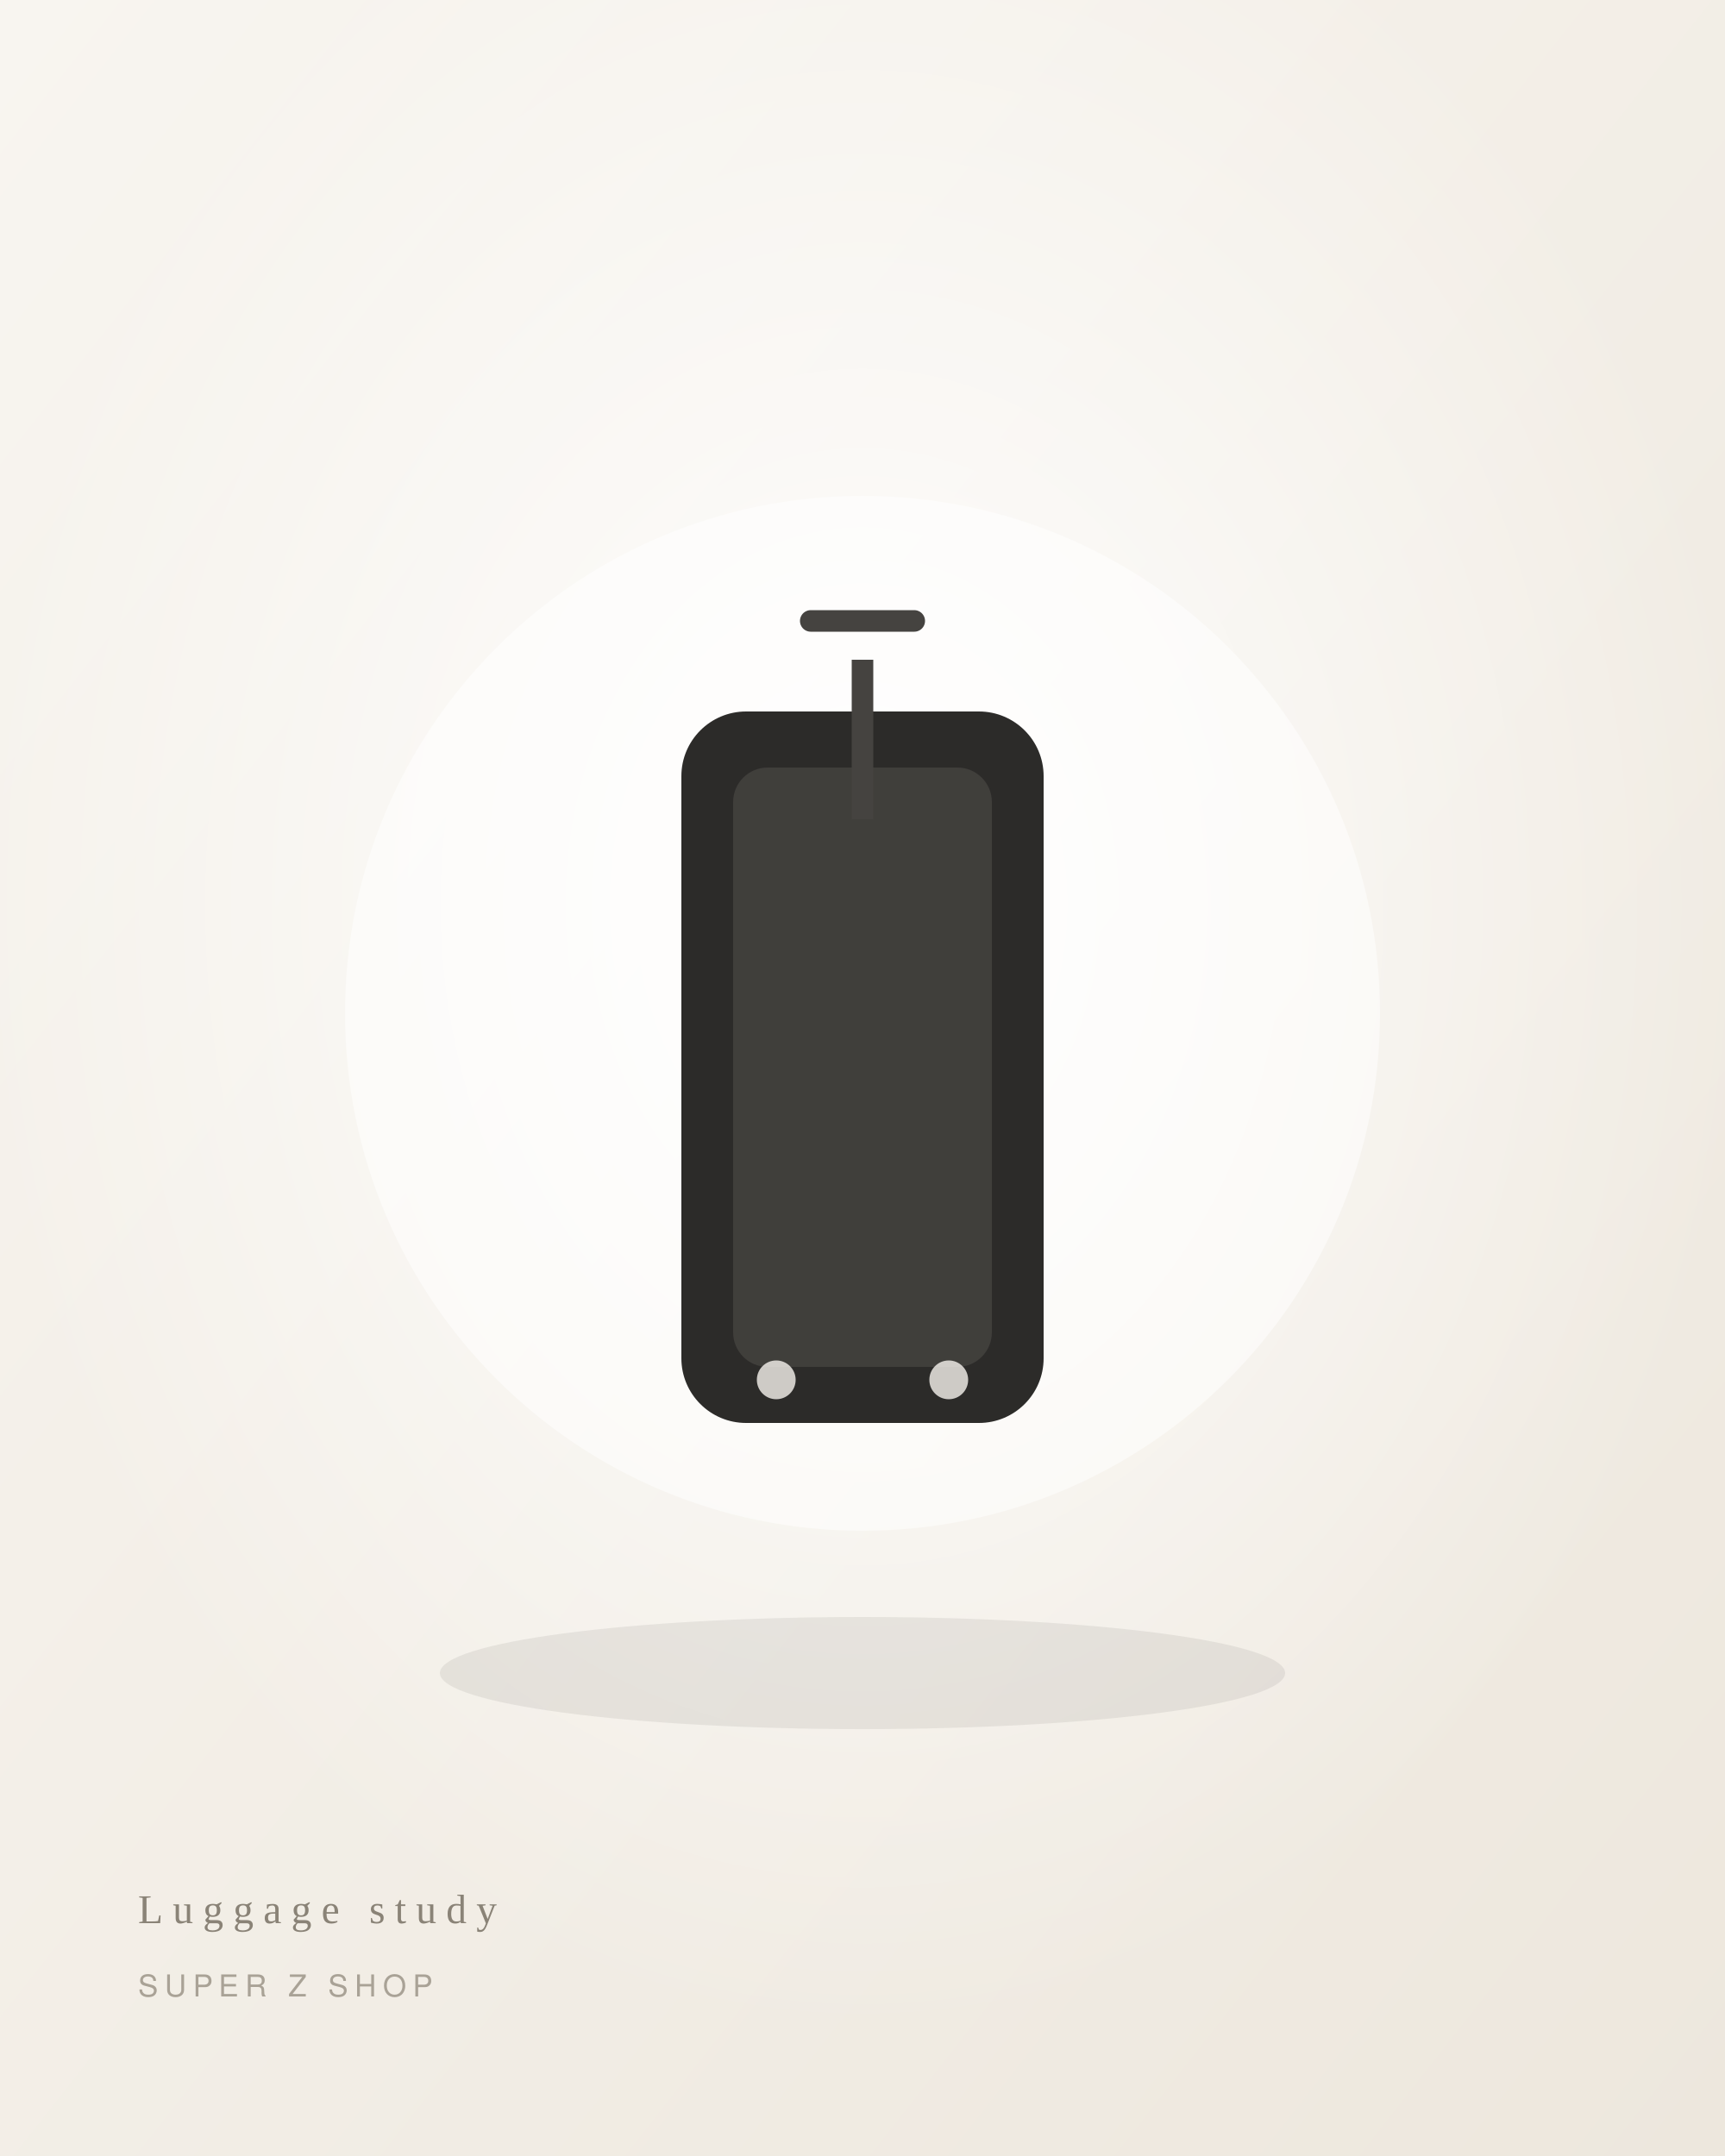
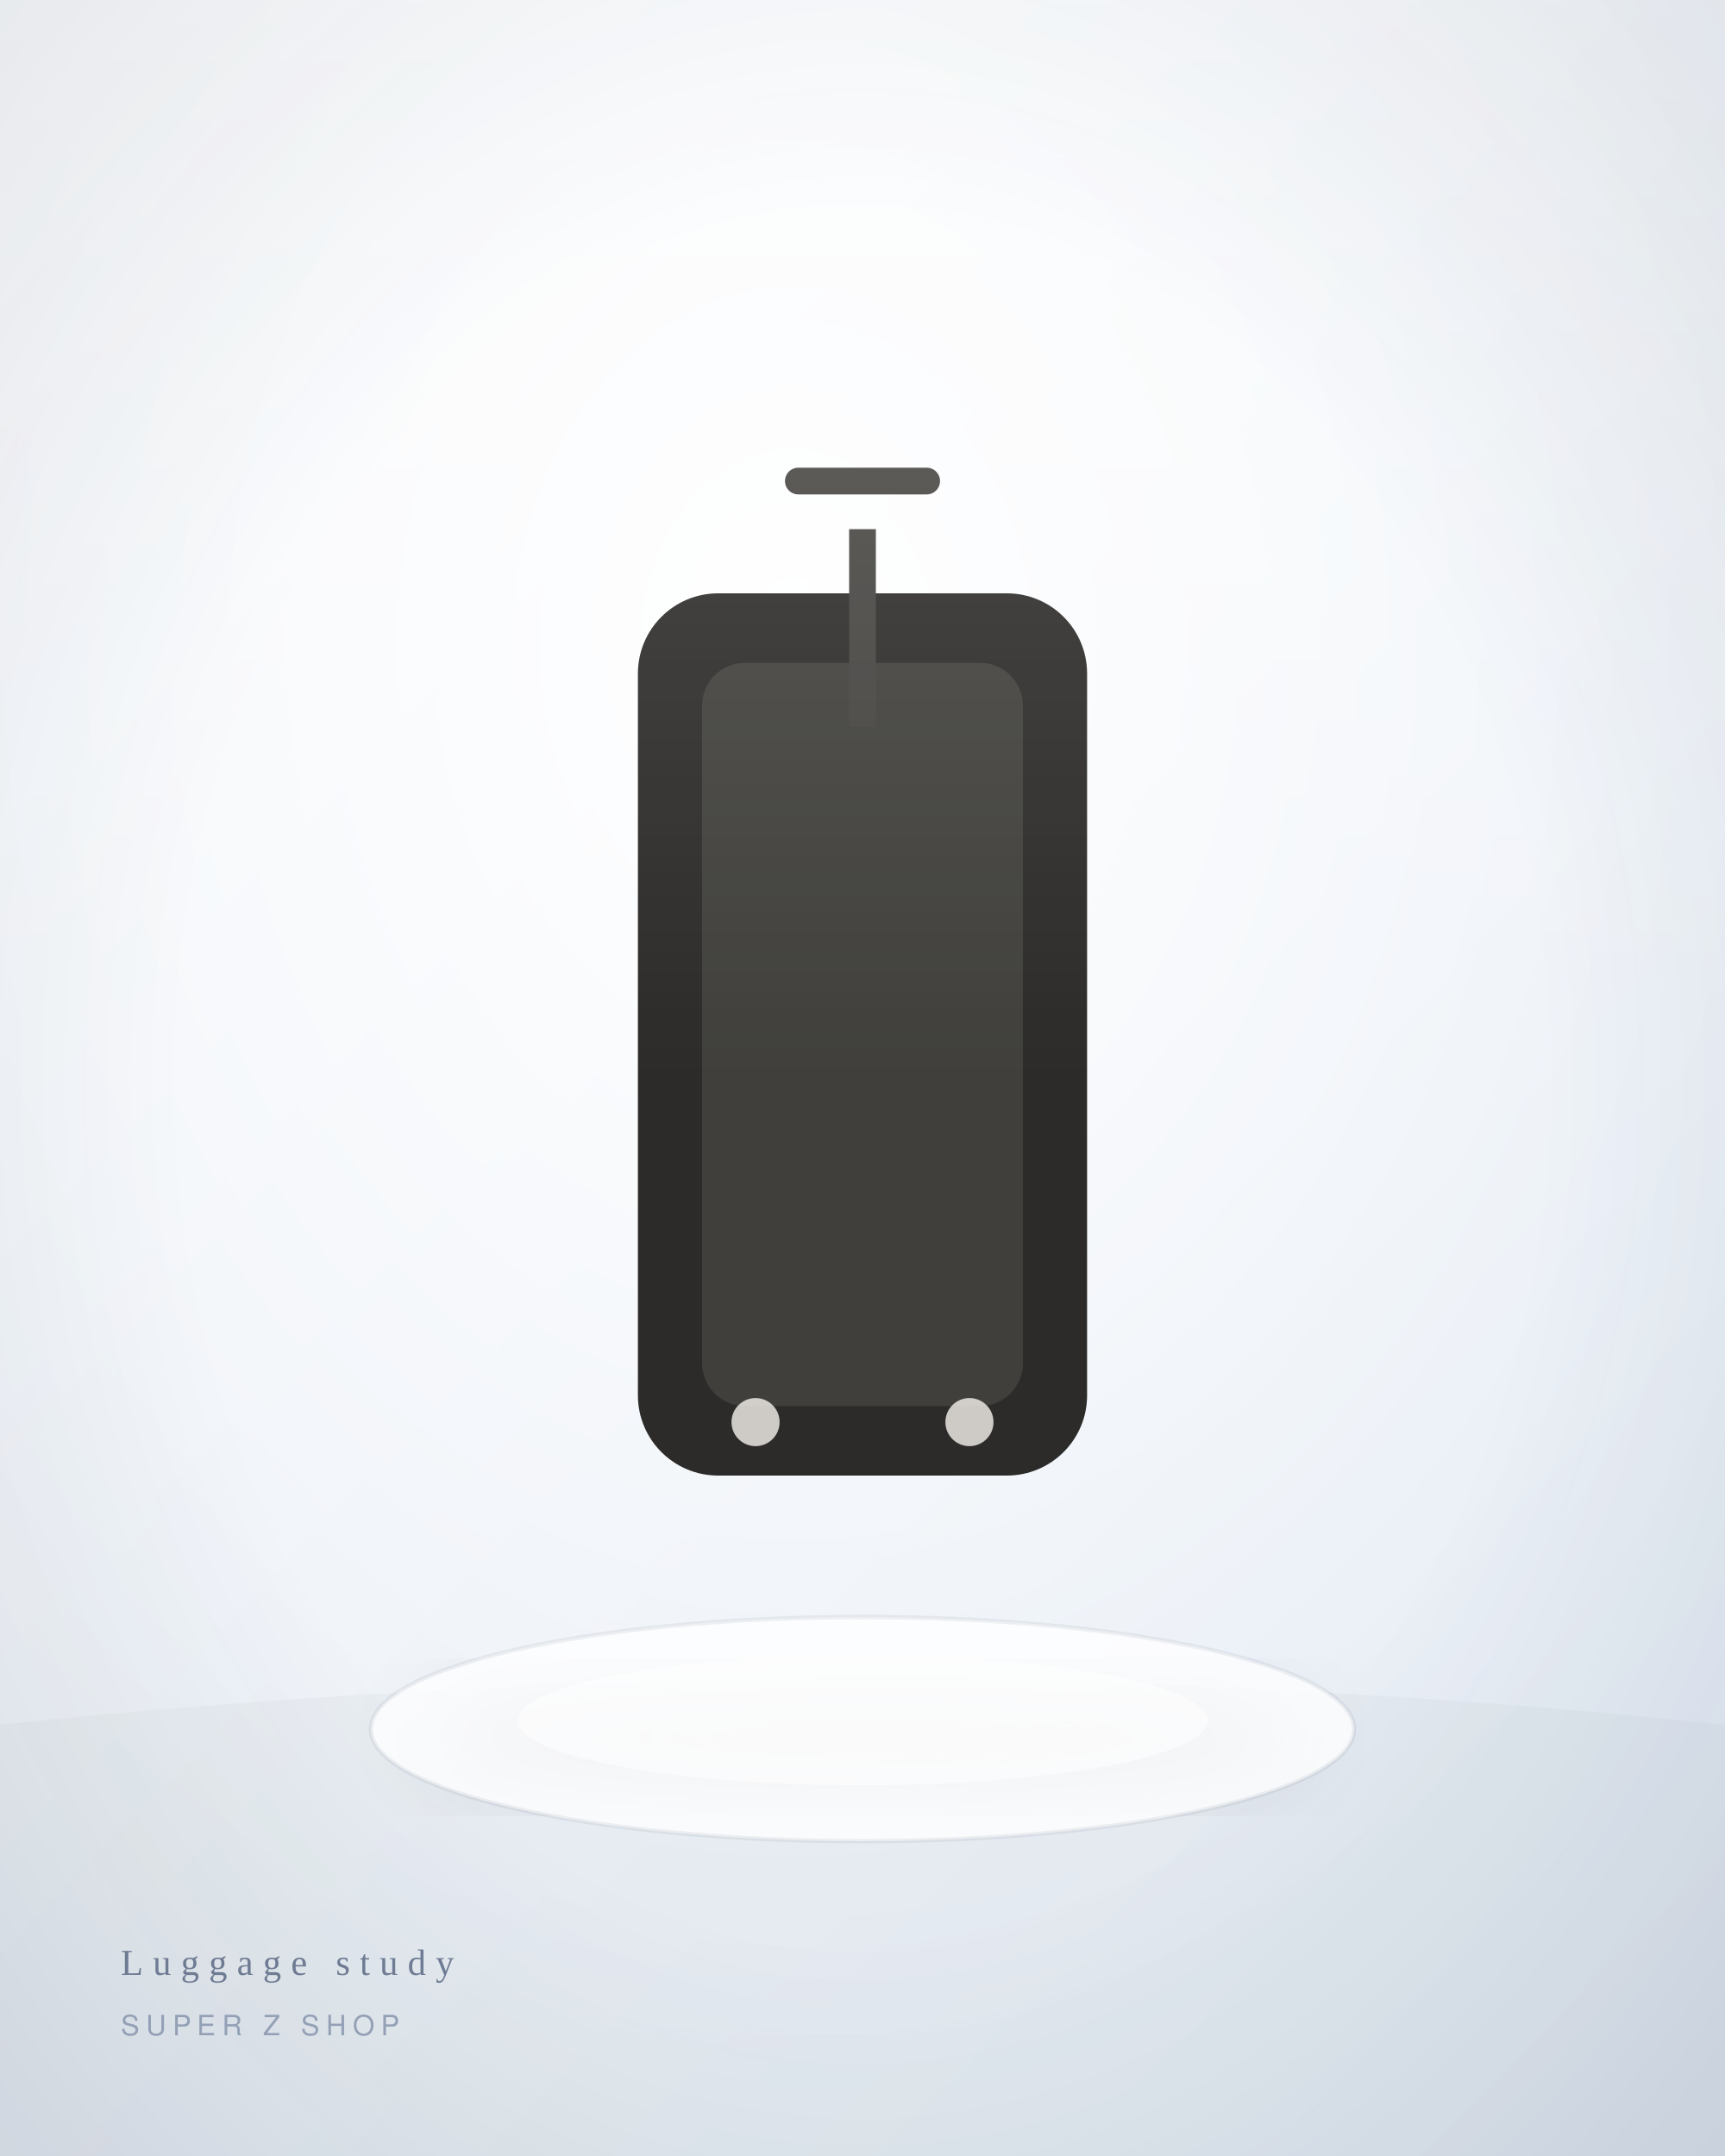
<svg xmlns="http://www.w3.org/2000/svg" viewBox="0 0 800 1000" width="800" height="1000" role="img" aria-label="Digital Luggage Scale — studio illustration">
  <defs>
-     <linearGradient id="bg" x1="0" y1="0" x2="1" y2="1">
-       <stop offset="0" stop-color="#F8F5F0" />
-       <stop offset="1" stop-color="#EDE7DD" />
+     <linearGradient id="bg" x1="0.1" y1="0" x2="0.9" y2="1">
+       <stop offset="0" stop-color="#F6F8FB" />
+       <stop offset="1" stop-color="#E4EBF4" />
    </linearGradient>
-     <radialGradient id="glow" cx="50%" cy="42%" r="52%">
-       <stop offset="0" stop-color="#FFFFFF" stop-opacity=".95" />
+     <radialGradient id="spot" cx="46%" cy="30%" r="66%">
+       <stop offset="0" stop-color="#FFFFFF" stop-opacity="1" />
+       <stop offset="0.55" stop-color="#FFFFFF" stop-opacity=".45" />
      <stop offset="1" stop-color="#FFFFFF" stop-opacity="0" />
    </radialGradient>
+     <radialGradient id="vig" cx="50%" cy="50%" r="72%">
+       <stop offset="0.55" stop-color="#0B1B33" stop-opacity="0" />
+       <stop offset="1" stop-color="#0B1B33" stop-opacity=".10" />
+     </radialGradient>
+     <linearGradient id="sheen" x1="0" y1="0" x2="0" y2="1">
+       <stop offset="0" stop-color="#FFFFFF" stop-opacity=".22" />
+       <stop offset="0.5" stop-color="#FFFFFF" stop-opacity="0" />
+     </linearGradient>
+     <filter id="soft" x="-20%" y="-20%" width="140%" height="140%">
+       <feGaussianBlur stdDeviation="18" />
+     </filter>
  </defs>
  <rect width="800" height="1000" fill="url(#bg)" />
-   <rect width="800" height="1000" fill="url(#glow)" />
-   <circle cx="400" cy="470" r="240" fill="#FFFFFF" opacity=".5" />
-   <ellipse cx="400" cy="776" rx="196" ry="26" fill="#000000" opacity=".07" />
-   <g>
+   <rect width="800" height="1000" fill="url(#spot)" />
+   <rect width="800" height="1000" fill="url(#vig)" />
+   <path d="M0 800 Q400 758 800 800 L800 1000 L0 1000 Z" fill="#0B1B33" opacity=".03" />
+   <ellipse cx="400" cy="806" rx="204" ry="26" fill="#0B1B33" opacity=".18" filter="url(#soft)" />
+   <ellipse cx="400" cy="802" rx="228" ry="52" fill="#FFFFFF" opacity=".8" />
+   <ellipse cx="400" cy="802" rx="228" ry="52" fill="none" stroke="#0B1B33" stroke-opacity=".06" stroke-width="2" />
+   <ellipse cx="400" cy="798" rx="160" ry="30" fill="#FFFFFF" opacity=".55" />
+   <g transform="translate(400 486) scale(1.24) translate(-400 -500)">
    <rect x="316" y="330" width="168" height="330" rx="30" fill="#2C2B29" />
    <rect x="340" y="356" width="120" height="278" rx="16" fill="#454340" opacity=".8" />
    <path d="M400 306 L400 380" stroke="#454340" stroke-width="10" />
    <path d="M376 288 L424 288" stroke="#454340" stroke-width="10" stroke-linecap="round" />
    <circle cx="360" cy="640" r="9" fill="#F6F3EE" opacity=".8" />
    <circle cx="440" cy="640" r="9" fill="#F6F3EE" opacity=".8" />
  </g>
-   <text x="64" y="892" font-family="Georgia, 'Times New Roman', serif" font-size="19" letter-spacing="4.5" fill="#8A8377">Luggage study</text>
-   <text x="64" y="926" font-family="Helvetica, Arial, sans-serif" font-size="14" letter-spacing="3" fill="#A9A296">SUPER Z SHOP</text>
+   <rect width="800" height="1000" fill="url(#sheen)" />
+   <text x="56" y="916" font-family="Georgia, 'Times New Roman', serif" font-size="17" letter-spacing="4.5" fill="#6E7B93">Luggage study</text>
+   <text x="56" y="944" font-family="Helvetica, Arial, sans-serif" font-size="13" letter-spacing="3" fill="#93A0B6">SUPER Z SHOP</text>
</svg>
